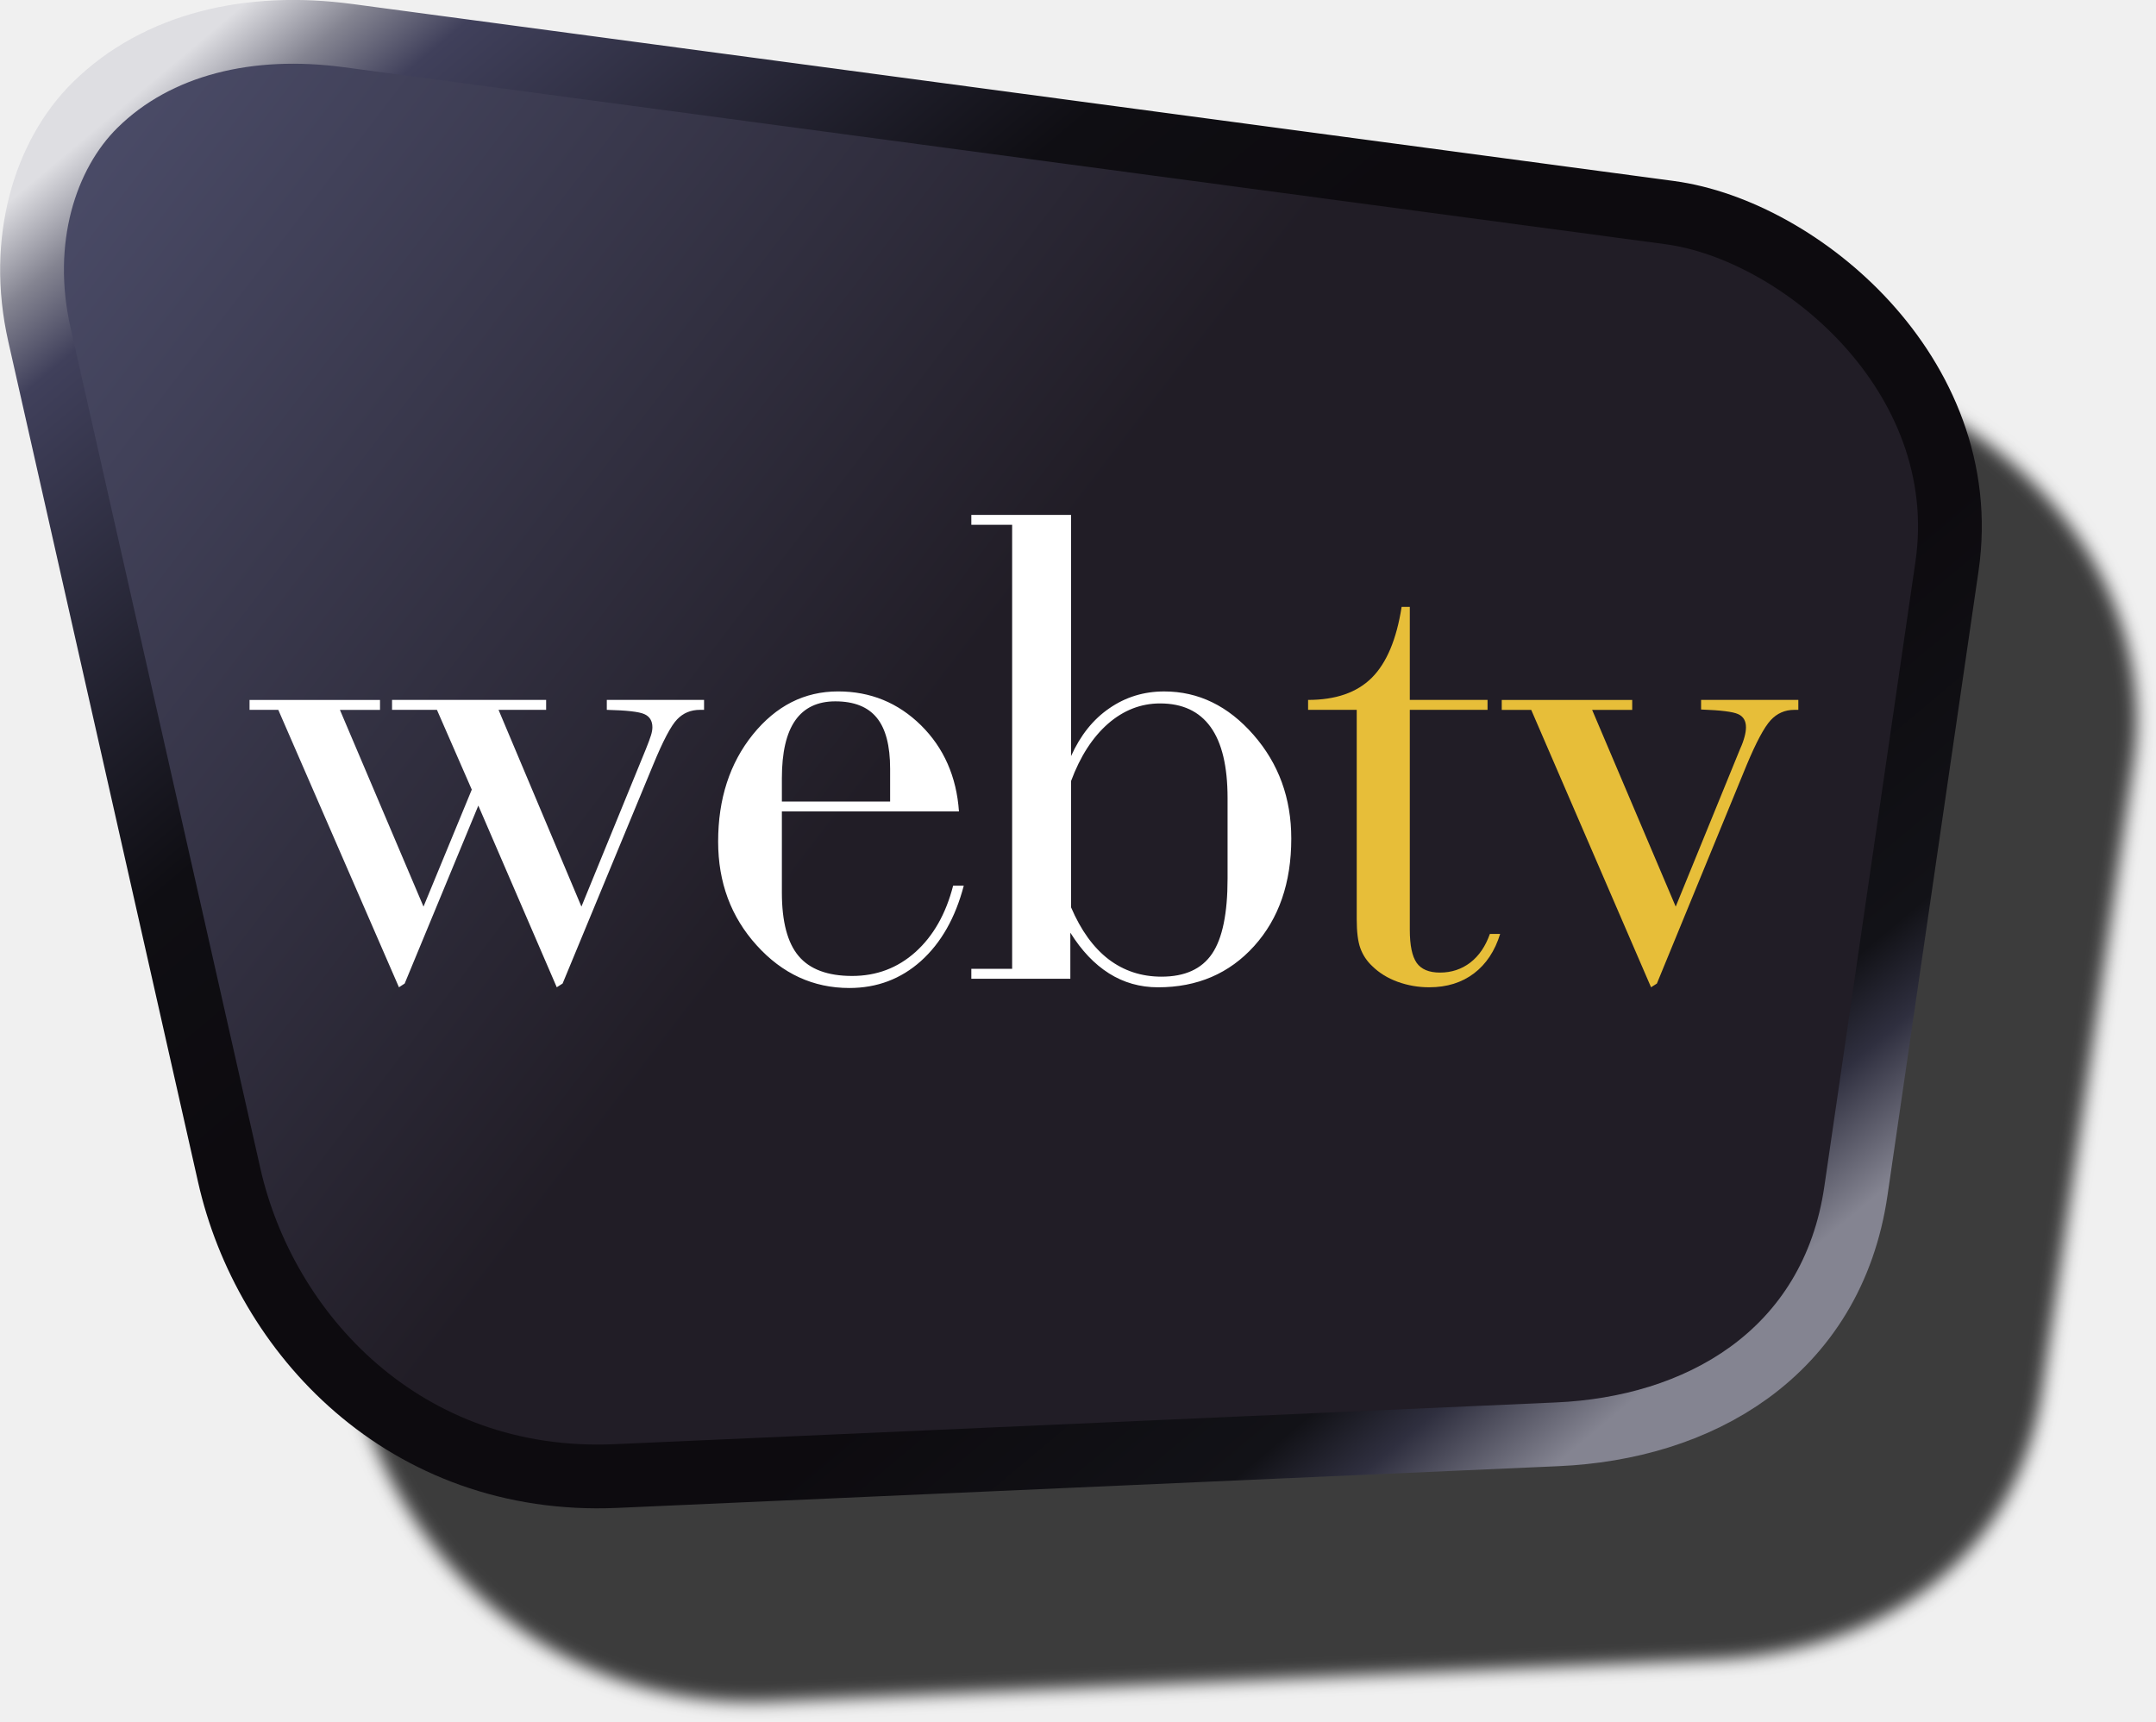
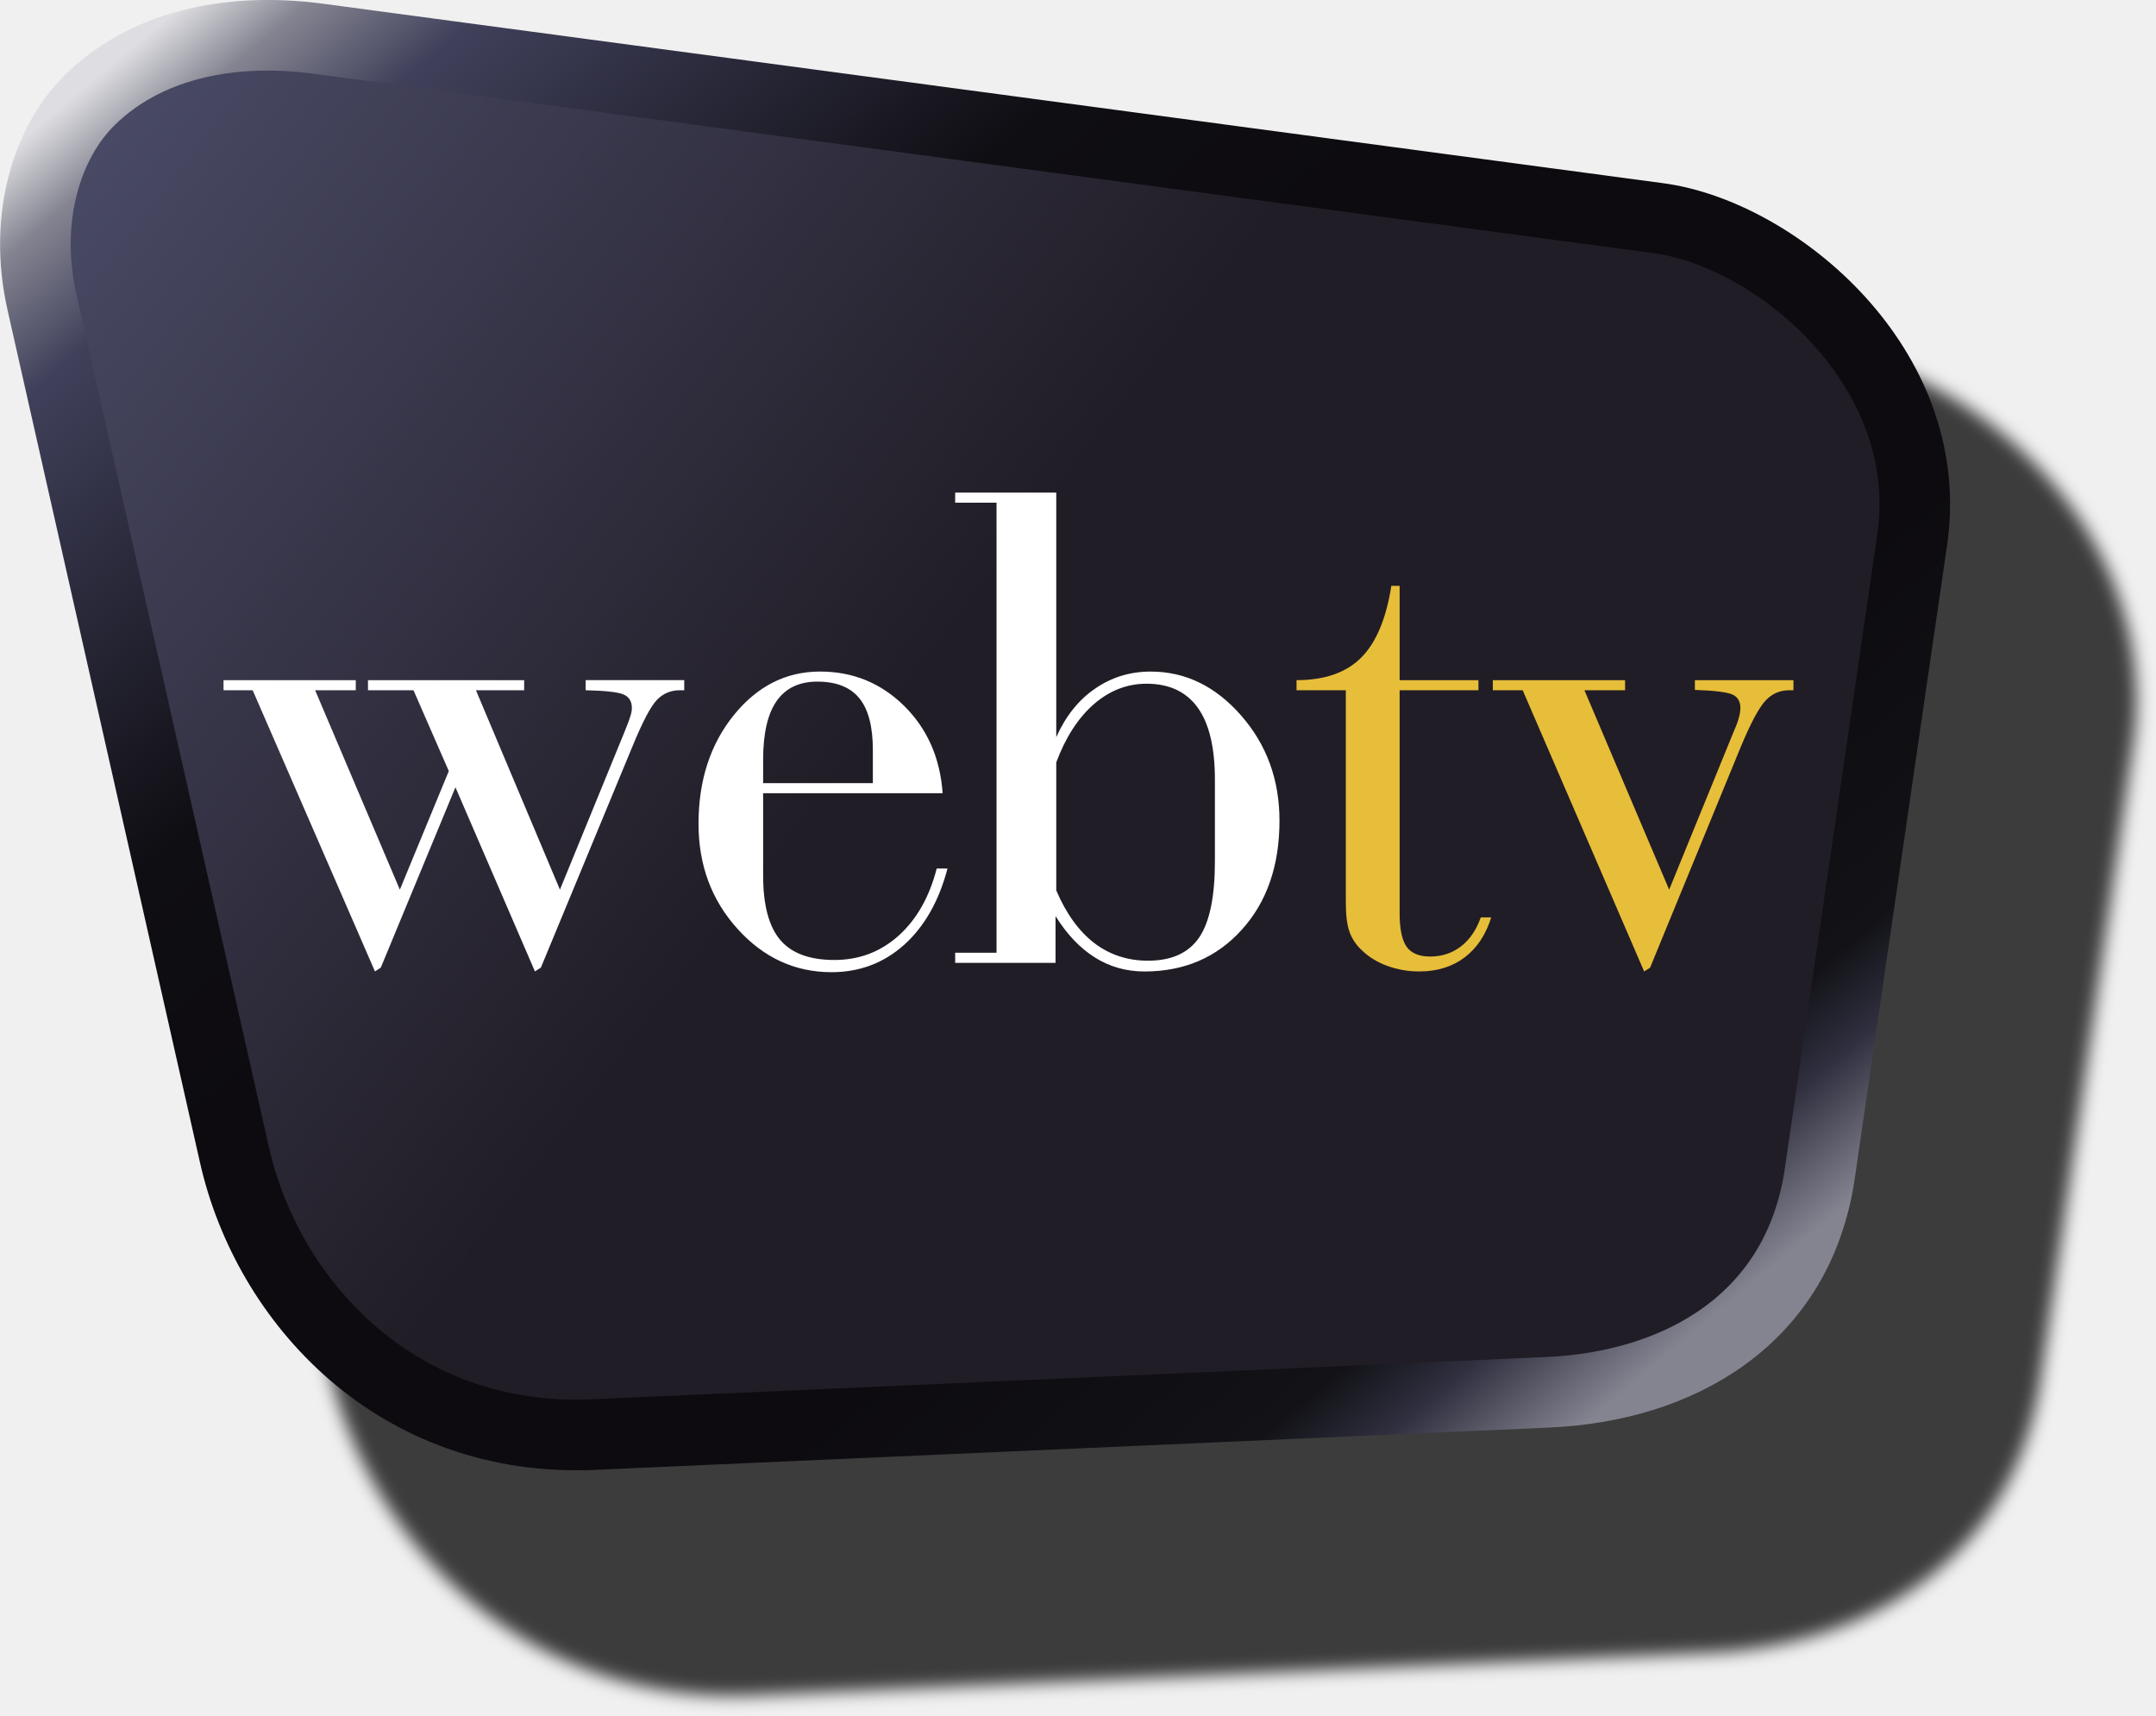
- <svg xmlns="http://www.w3.org/2000/svg" xmlns:xlink="http://www.w3.org/1999/xlink" viewBox="0 0 278.505 222.373" version="1.1" id="svg3" width="278.505" height="222.373">
+ <svg xmlns="http://www.w3.org/2000/svg" xmlns:xlink="http://www.w3.org/1999/xlink" viewBox="0 0 274.757 218.636" version="1.1" id="svg3" width="274.757" height="218.636">
  <defs id="defs3">
    <linearGradient id="linearGradient5">
      <stop style="stop-color:#dedee2;stop-opacity:1;" offset="0" id="stop5" />
      <stop style="stop-color:#848491;stop-opacity:1;" offset="0.04" id="stop14" />
-       <stop style="stop-color:#40405b;stop-opacity:1;" offset="0.08" id="stop9" />
+       <stop style="stop-color:#40405b;stop-opacity:1;" offset="0.1" id="stop9" />
      <stop style="stop-color:#0f0e13;stop-opacity:1;" offset="0.32" id="stop10" />
      <stop style="stop-color:#0d0b0f;stop-opacity:1;" offset="0.45" id="stop7" />
      <stop style="stop-color:#0d0b0f;stop-opacity:1;" offset="0.75" id="stop8" />
      <stop style="stop-color:#121217;stop-opacity:1;" offset="0.9" id="stop11" />
      <stop style="stop-color:#2f2f3f;stop-opacity:1;" offset="0.94" id="stop13" />
      <stop style="stop-color:#848491;stop-opacity:1;" offset="1" id="stop6" />
    </linearGradient>
    <linearGradient id="linearGradient3">
      <stop style="stop-color:#4a4b67;stop-opacity:1;" offset="0" id="stop3" />
      <stop style="stop-color:#211d26;stop-opacity:1;" offset="0.502" id="stop4" />
    </linearGradient>
-     <linearGradient xlink:href="#linearGradient5" id="linearGradient6" x1="8.592" y1="46.946" x2="135.906" y2="198.599" gradientUnits="userSpaceOnUse" spreadMethod="pad" gradientTransform="matrix(1.280153,0,0,1.280154,4.632029,-46.23208)" />
-     <linearGradient xlink:href="#linearGradient3" id="linearGradient14" x1="8.592" y1="46.946" x2="169.411" y2="170.309" gradientUnits="userSpaceOnUse" gradientTransform="matrix(1.280153,0,0,1.280154,4.632029,-46.23208)" />
+     <linearGradient xlink:href="#linearGradient5" id="linearGradient6" x1="8.592" y1="46.946" x2="135.906" y2="198.599" gradientUnits="userSpaceOnUse" spreadMethod="pad" gradientTransform="matrix(1.280153,0,0,1.280154,0.8838677,-49.96863)" />
+     <linearGradient xlink:href="#linearGradient3" id="linearGradient14" x1="8.592" y1="46.946" x2="169.411" y2="170.309" gradientUnits="userSpaceOnUse" gradientTransform="matrix(1.280153,0,0,1.280154,0.8838677,-49.96863)" />
    <filter style="color-interpolation-filters:sRGB" id="filter24" x="-0.045" y="-0.06" width="1.09" height="1.12">
      <feGaussianBlur stdDeviation="1.045" id="feGaussianBlur24" />
    </filter>
  </defs>
-   <path d="M 64.4,33.681 235.119,56.547 c 14.864,1.991 35.527,18.962 32.311,41.024 l -11.766,80.702 c -2.728,18.722 -18.009,27.174 -34.661,27.911 l -121.618,5.393 c -25.047,1.11 -41.526,-16.907 -45.755,-35.645 L 29.106,67.3 c -2.464,-10.912 0.713,-20.507 6.067,-25.791 6.883,-6.794 17.386,-9.412 29.227,-7.827 z" stroke="#000" stroke-width=".216" stroke-miterlimit="2.613" id="path1-4" style="opacity:0.75;fill:#000000;fill-opacity:1;stroke:#000000;stroke-width:16.479;stroke-linecap:butt;stroke-linejoin:round;stroke-dasharray:none;stroke-opacity:1;paint-order:markers stroke fill;filter:url(#filter24)" />
-   <path d="M 44.4,8.681 215.119,31.547 c 14.864,1.991 35.527,18.962 32.311,41.024 l -11.766,80.702 c -2.728,18.722 -18.009,27.174 -34.661,27.911 l -121.618,5.393 c -25.047,1.11 -41.526,-16.907 -45.755,-35.645 L 9.106,42.3 c -2.464,-10.912 0.713,-20.507 6.067,-25.791 6.883,-6.794 17.386,-9.412 29.227,-7.827 z" stroke="#000" stroke-width=".216" stroke-miterlimit="2.613" id="path1" style="fill:url(#linearGradient14);stroke:url(#linearGradient6);stroke-width:16.479;stroke-linecap:butt;stroke-linejoin:round;stroke-dasharray:none;paint-order:markers stroke fill" />
-   <path d="m 197.798,91.71 h -3.806 V 90.427 h 16.852 v 1.283 h -5.178 l 10.797,25.417 8.321,-20.38 c 0.273,-0.588 0.453,-1.115 0.572,-1.568 0.123,-0.453 0.183,-0.86 0.183,-1.223 0,-0.815 -0.333,-1.388 -0.997,-1.69 -0.666,-0.315 -2.266,-0.512 -4.801,-0.603 v -1.238 h 12.561 v 1.283 h -0.527 c -1.207,0 -2.235,0.453 -3.051,1.343 -0.83,0.905 -1.857,2.82 -3.095,5.779 l -11.597,28.236 -0.755,0.483 z M 182.114,120.128 c 0,2.007 0.3,3.426 0.89,4.271 0.59,0.827 1.585,1.251 3.006,1.251 1.495,0 2.807,-0.438 3.925,-1.298 1.133,-0.876 1.962,-2.11 2.523,-3.696 h 1.327 c -0.677,2.203 -1.813,3.908 -3.381,5.098 -1.573,1.193 -3.505,1.795 -5.771,1.795 a 11.834,11.834 0 0 1 -4.09,-0.708 c -1.285,-0.467 -2.387,-1.146 -3.293,-2.038 a 5.857,5.857 0 0 1 -1.525,-2.308 c -0.317,-0.873 -0.467,-2.125 -0.467,-3.741 V 91.707 h -6.283 v -1.283 c 3.563,0 6.314,-0.95 8.231,-2.865 1.918,-1.915 3.2,-4.979 3.851,-9.156 h 1.057 v 12.022 h 10.042 v 1.283 h -10.042 v 28.419 z" fill="#e7be39" id="path2" style="stroke-width:1.28" />
-   <path d="M 125.473,125.166 H 130.745 V 67.801 h -5.272 v -1.281 h 12.882 v 31.164 c 1.207,-2.686 2.853,-4.751 4.953,-6.183 2.098,-1.45 4.454,-2.172 7.081,-2.172 4.425,0 8.261,1.87 11.524,5.596 3.261,3.725 4.89,8.19 4.89,13.412 0,5.716 -1.6,10.346 -4.801,13.892 -3.203,3.546 -7.338,5.323 -12.414,5.323 -2.325,0 -4.438,-0.603 -6.325,-1.795 -1.891,-1.191 -3.55,-2.941 -5,-5.263 v 5.958 h -12.79 z m 12.882,-24.256 v 16.307 c 1.267,2.97 2.883,5.203 4.845,6.713 1.962,1.493 4.242,2.248 6.841,2.248 3.006,0 5.181,-0.983 6.526,-2.958 1.343,-1.975 2.007,-5.218 2.007,-9.714 v -10.394 c 0,-4.088 -0.725,-7.148 -2.19,-9.186 -1.466,-2.035 -3.641,-3.048 -6.524,-3.048 -2.478,0 -4.728,0.876 -6.736,2.626 -1.992,1.751 -3.592,4.224 -4.77,7.407 z m -37.355,3.924 v 10.483 c 0,3.756 0.725,6.501 2.174,8.206 1.434,1.703 3.746,2.563 6.901,2.563 3.156,0 5.873,-1.025 8.184,-3.093 2.295,-2.065 3.926,-4.916 4.862,-8.566 h 1.375 c -1.088,4.148 -2.93,7.39 -5.528,9.729 -2.597,2.322 -5.678,3.486 -9.257,3.486 -4.651,0 -8.653,-1.842 -11.96,-5.506 -3.322,-3.665 -4.984,-8.132 -4.984,-13.412 0,-5.506 1.495,-10.121 4.486,-13.832 3.005,-3.71 6.659,-5.566 11.009,-5.566 4.184,0 7.746,1.463 10.706,4.373 2.946,2.912 4.591,6.624 4.908,11.133 h -22.876 z m 0,-1.283 h 13.983 v -4.239 c 0,-2.973 -0.573,-5.176 -1.722,-6.579 -1.147,-1.417 -2.944,-2.125 -5.361,-2.125 -2.294,0 -4.031,0.83 -5.179,2.473 -1.147,1.645 -1.721,4.134 -1.721,7.466 z M 32.235,91.71 V 90.427 h 16.853 v 1.283 h -5.179 l 10.797,25.417 6.237,-15.115 -4.5,-10.304 h -5.799 v -1.283 h 19.903 v 1.283 h -6.146 l 10.706,25.417 8.321,-20.335 c 0.317,-0.8 0.544,-1.388 0.664,-1.795 0.122,-0.39 0.182,-0.737 0.182,-1.04 0,-0.815 -0.347,-1.388 -1.027,-1.69 -0.68,-0.315 -2.295,-0.498 -4.862,-0.558 v -1.283 h 12.563 v 1.283 h -0.529 c -1.178,0 -2.16,0.407 -2.944,1.223 -0.785,0.8 -1.828,2.775 -3.111,5.898 l -11.688,28.236 -0.755,0.483 -10.132,-23.47 -9.514,22.988 -0.74,0.483 -15.585,-35.839 h -3.715 z" fill="#ffffff" id="path3" style="stroke-width:1.28" />
+   <path d="M 60.652,29.945 231.37,52.811 c 14.864,1.991 35.527,18.962 32.311,41.024 l -11.766,80.702 c -2.728,18.722 -18.009,27.174 -34.661,27.911 l -121.618,5.393 c -25.047,1.11 -41.526,-16.907 -45.755,-35.645 L 25.358,63.563 c -2.464,-10.912 0.713,-20.507 6.067,-25.791 6.883,-6.794 17.386,-9.412 29.227,-7.827 z" stroke="#000" stroke-width=".216" stroke-miterlimit="2.613" id="path1-4" style="opacity:0.75;fill:#000000;fill-opacity:1;stroke:#000000;stroke-width:16.479;stroke-linecap:butt;stroke-linejoin:round;stroke-dasharray:none;stroke-opacity:1;paint-order:markers stroke fill;filter:url(#filter24)" />
+   <path d="M 40.652,4.945 211.37,27.811 c 14.864,1.991 35.527,18.962 32.311,41.024 l -11.766,80.702 c -2.728,18.722 -18.009,27.174 -34.661,27.911 l -121.618,5.393 c -25.047,1.11 -41.526,-16.907 -45.755,-35.645 L 5.358,38.563 c -2.464,-10.912 0.713,-20.507 6.067,-25.791 6.883,-6.794 17.386,-9.412 29.227,-7.827 z" stroke="#000" stroke-width=".216" stroke-miterlimit="2.613" id="path1" style="fill:url(#linearGradient14);stroke:url(#linearGradient6);stroke-width:9;stroke-linecap:butt;stroke-linejoin:round;stroke-dasharray:none;paint-order:normal" />
+   <path d="m 194.05,87.973 h -3.806 v -1.283 h 16.852 v 1.283 h -5.178 l 10.797,25.417 8.321,-20.38 c 0.273,-0.588 0.453,-1.115 0.572,-1.568 0.123,-0.453 0.183,-0.86 0.183,-1.223 0,-0.815 -0.333,-1.388 -0.997,-1.69 -0.666,-0.315 -2.266,-0.512 -4.801,-0.603 v -1.238 h 12.561 v 1.283 h -0.527 c -1.207,0 -2.235,0.453 -3.051,1.343 -0.83,0.905 -1.857,2.82 -3.095,5.779 l -11.597,28.236 -0.755,0.483 z m -15.684,28.418 c 0,2.007 0.3,3.426 0.89,4.271 0.59,0.827 1.585,1.251 3.006,1.251 1.495,0 2.807,-0.438 3.925,-1.298 1.133,-0.876 1.962,-2.11 2.523,-3.696 h 1.327 c -0.677,2.203 -1.813,3.908 -3.381,5.098 -1.573,1.193 -3.505,1.795 -5.771,1.795 a 11.834,11.834 0 0 1 -4.09,-0.708 c -1.285,-0.467 -2.387,-1.146 -3.293,-2.038 a 5.857,5.857 0 0 1 -1.525,-2.308 c -0.317,-0.873 -0.467,-2.125 -0.467,-3.741 V 87.971 h -6.283 v -1.283 c 3.563,0 6.314,-0.95 8.231,-2.865 1.918,-1.915 3.2,-4.979 3.851,-9.156 h 1.057 v 12.022 h 10.042 v 1.283 h -10.042 v 28.419 z" fill="#e7be39" id="path2" style="stroke-width:1.28" />
+   <path d="m 121.725,121.43 h 5.272 V 64.065 h -5.272 v -1.281 h 12.882 V 93.948 c 1.207,-2.686 2.853,-4.751 4.953,-6.183 2.098,-1.45 4.454,-2.172 7.081,-2.172 4.425,0 8.261,1.87 11.524,5.596 3.261,3.725 4.89,8.19 4.89,13.412 0,5.716 -1.6,10.346 -4.801,13.892 -3.203,3.546 -7.338,5.323 -12.414,5.323 -2.325,0 -4.438,-0.603 -6.325,-1.795 -1.891,-1.191 -3.55,-2.941 -5,-5.263 v 5.958 h -12.79 z m 12.882,-24.256 v 16.307 c 1.267,2.97 2.883,5.203 4.845,6.713 1.962,1.493 4.242,2.248 6.841,2.248 3.006,0 5.181,-0.983 6.526,-2.958 1.343,-1.975 2.007,-5.218 2.007,-9.714 V 99.375 c 0,-4.088 -0.725,-7.148 -2.19,-9.186 -1.466,-2.035 -3.641,-3.048 -6.524,-3.048 -2.478,0 -4.728,0.876 -6.736,2.626 -1.992,1.751 -3.592,4.224 -4.77,7.407 z m -37.355,3.924 v 10.483 c 0,3.756 0.725,6.501 2.174,8.206 1.434,1.703 3.746,2.563 6.901,2.563 3.156,0 5.873,-1.025 8.184,-3.093 2.295,-2.065 3.926,-4.916 4.862,-8.566 h 1.375 c -1.088,4.148 -2.93,7.39 -5.528,9.729 -2.597,2.322 -5.678,3.486 -9.257,3.486 -4.651,0 -8.653,-1.842 -11.96,-5.506 -3.322,-3.665 -4.984,-8.132 -4.984,-13.412 0,-5.506 1.495,-10.121 4.486,-13.832 3.005,-3.71 6.659,-5.566 11.009,-5.566 4.184,0 7.746,1.463 10.706,4.373 2.946,2.912 4.591,6.624 4.908,11.133 H 97.252 Z m 0,-1.283 h 13.983 v -4.239 c 0,-2.973 -0.573,-5.176 -1.722,-6.579 -1.147,-1.417 -2.944,-2.125 -5.361,-2.125 -2.294,0 -4.031,0.83 -5.179,2.473 -1.147,1.645 -1.721,4.134 -1.721,7.466 z M 28.486,87.973 v -1.283 h 16.853 v 1.283 h -5.179 l 10.797,25.417 6.237,-15.115 -4.5,-10.304 h -5.799 v -1.283 h 19.903 v 1.283 h -6.146 l 10.706,25.417 8.321,-20.335 c 0.317,-0.8 0.544,-1.388 0.664,-1.795 0.122,-0.39 0.182,-0.737 0.182,-1.04 0,-0.815 -0.347,-1.388 -1.027,-1.69 -0.68,-0.315 -2.295,-0.498 -4.862,-0.558 v -1.283 h 12.563 v 1.283 h -0.529 c -1.178,0 -2.16,0.407 -2.944,1.223 -0.785,0.8 -1.828,2.775 -3.111,5.898 l -11.688,28.236 -0.755,0.483 -10.132,-23.47 -9.514,22.988 -0.74,0.483 -15.585,-35.839 h -3.715 z" fill="#ffffff" id="path3" style="stroke-width:1.28" />
</svg>
